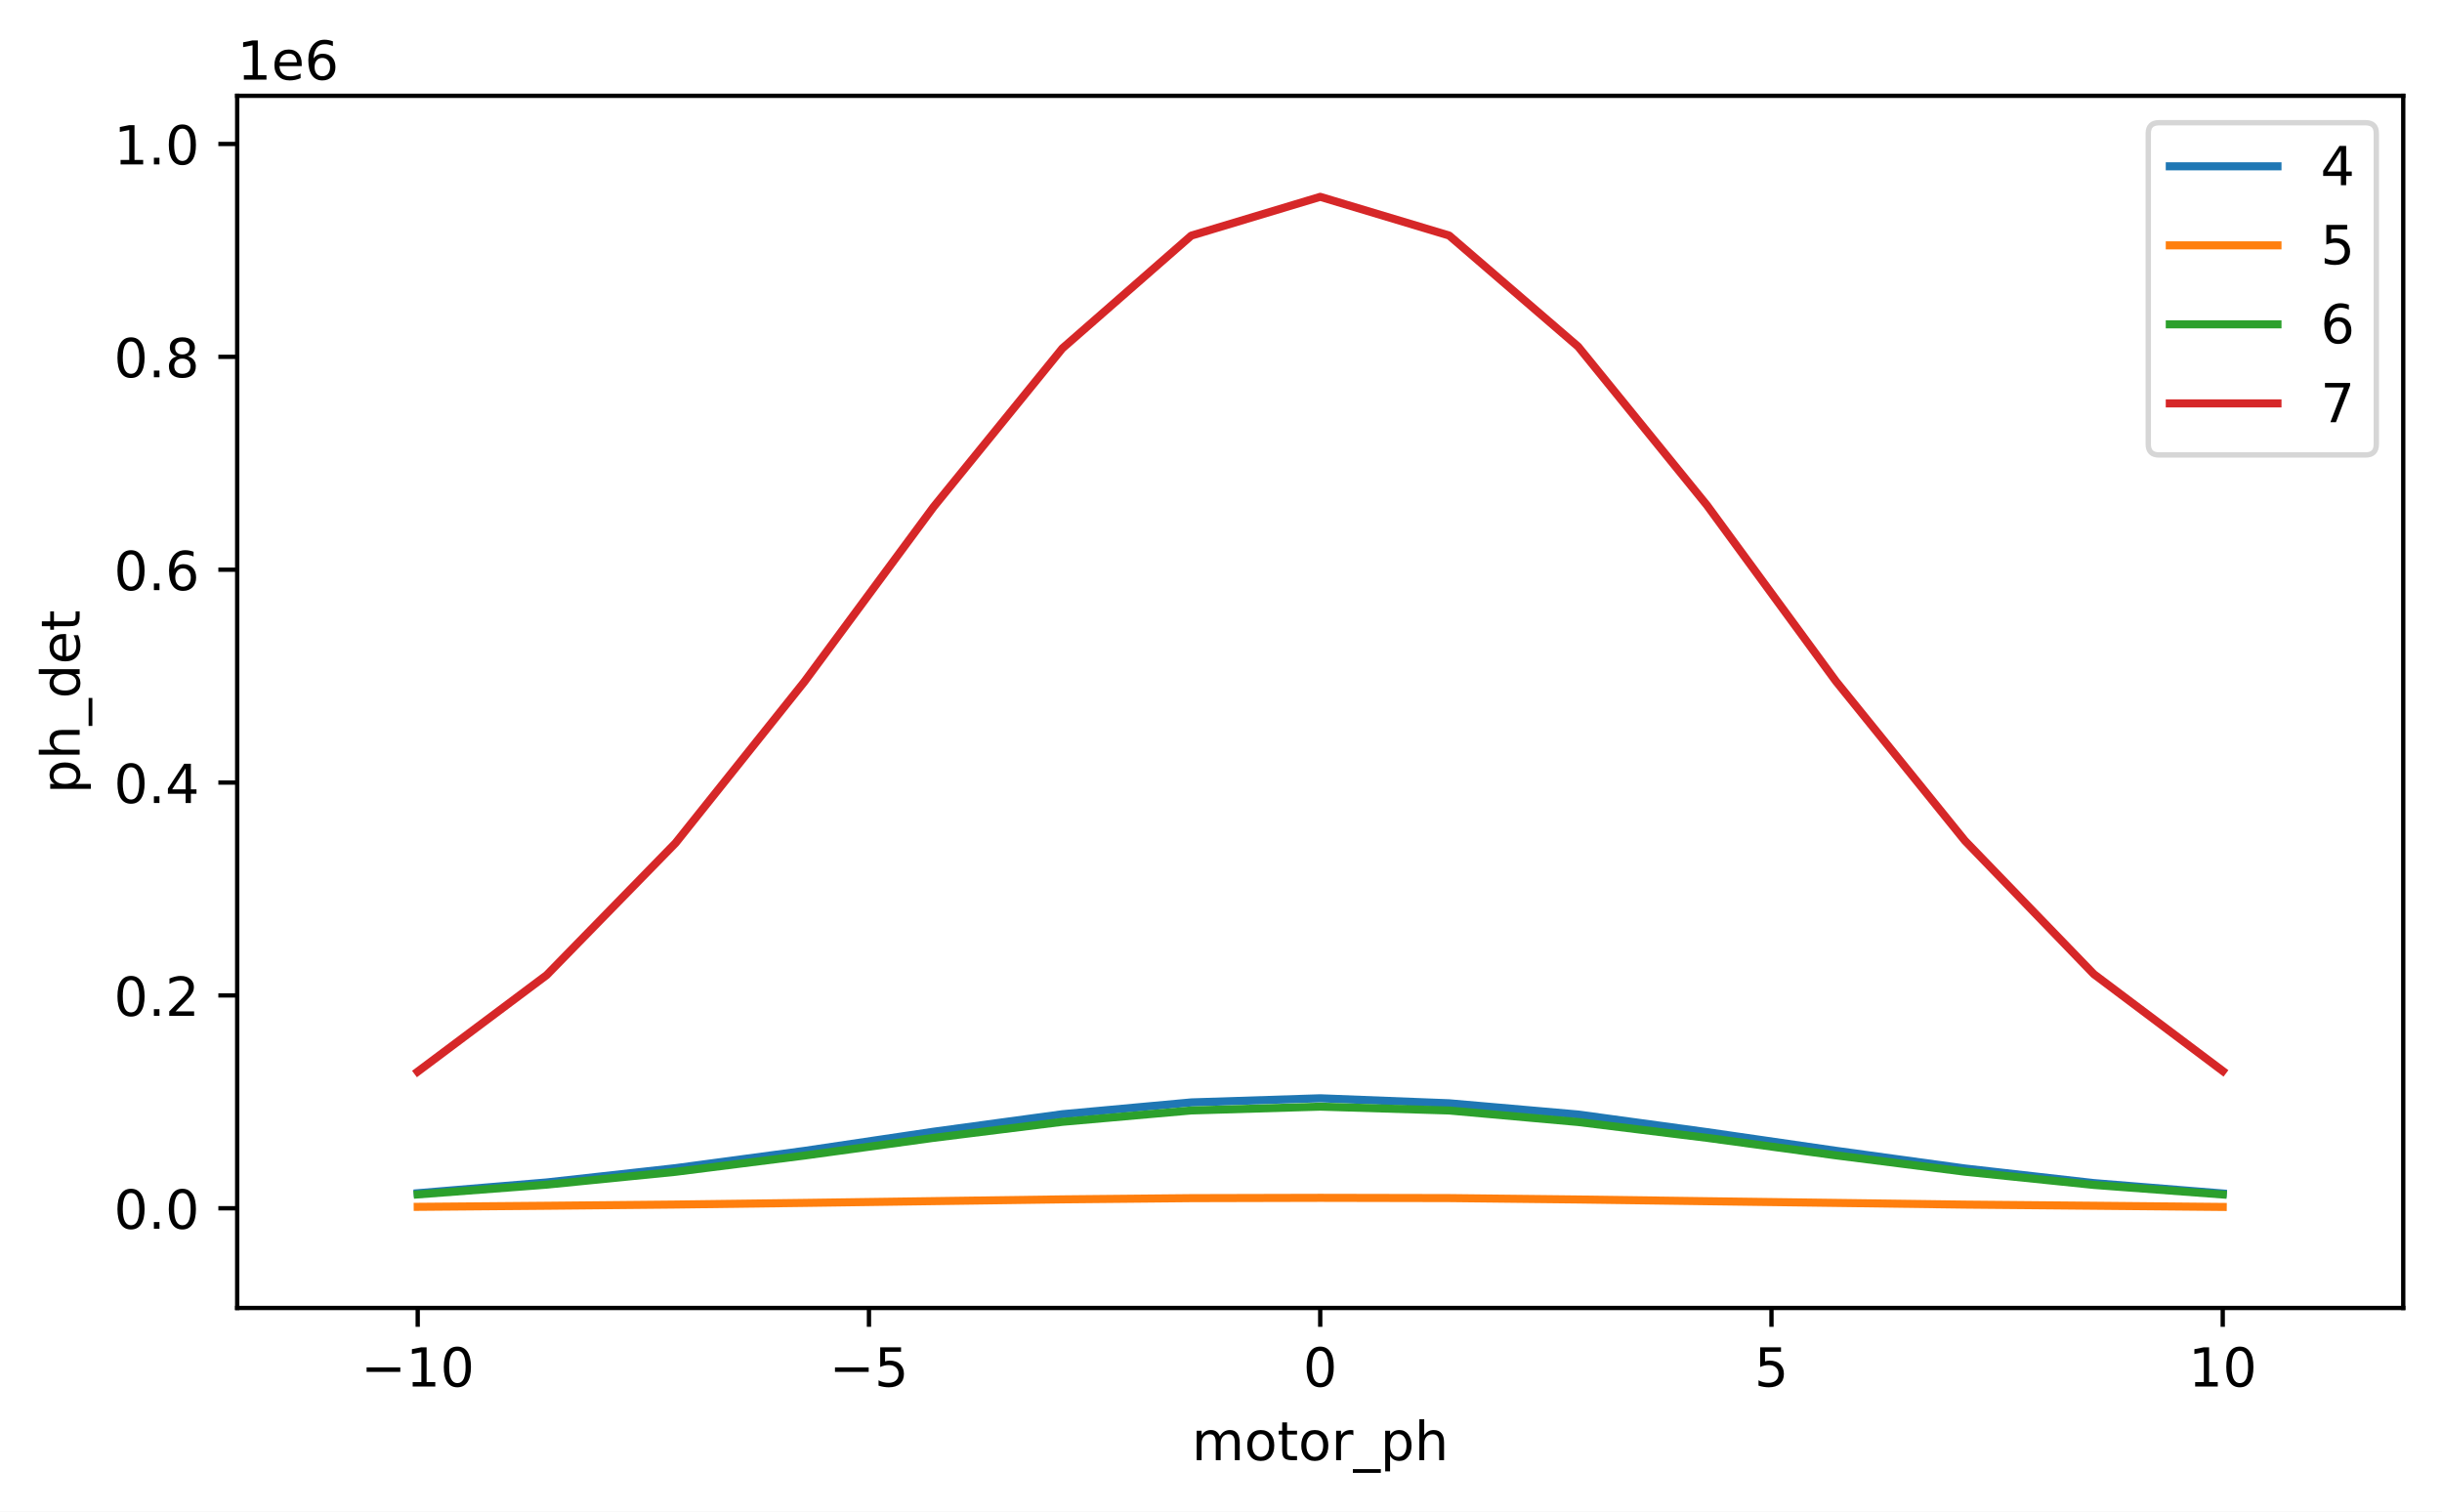
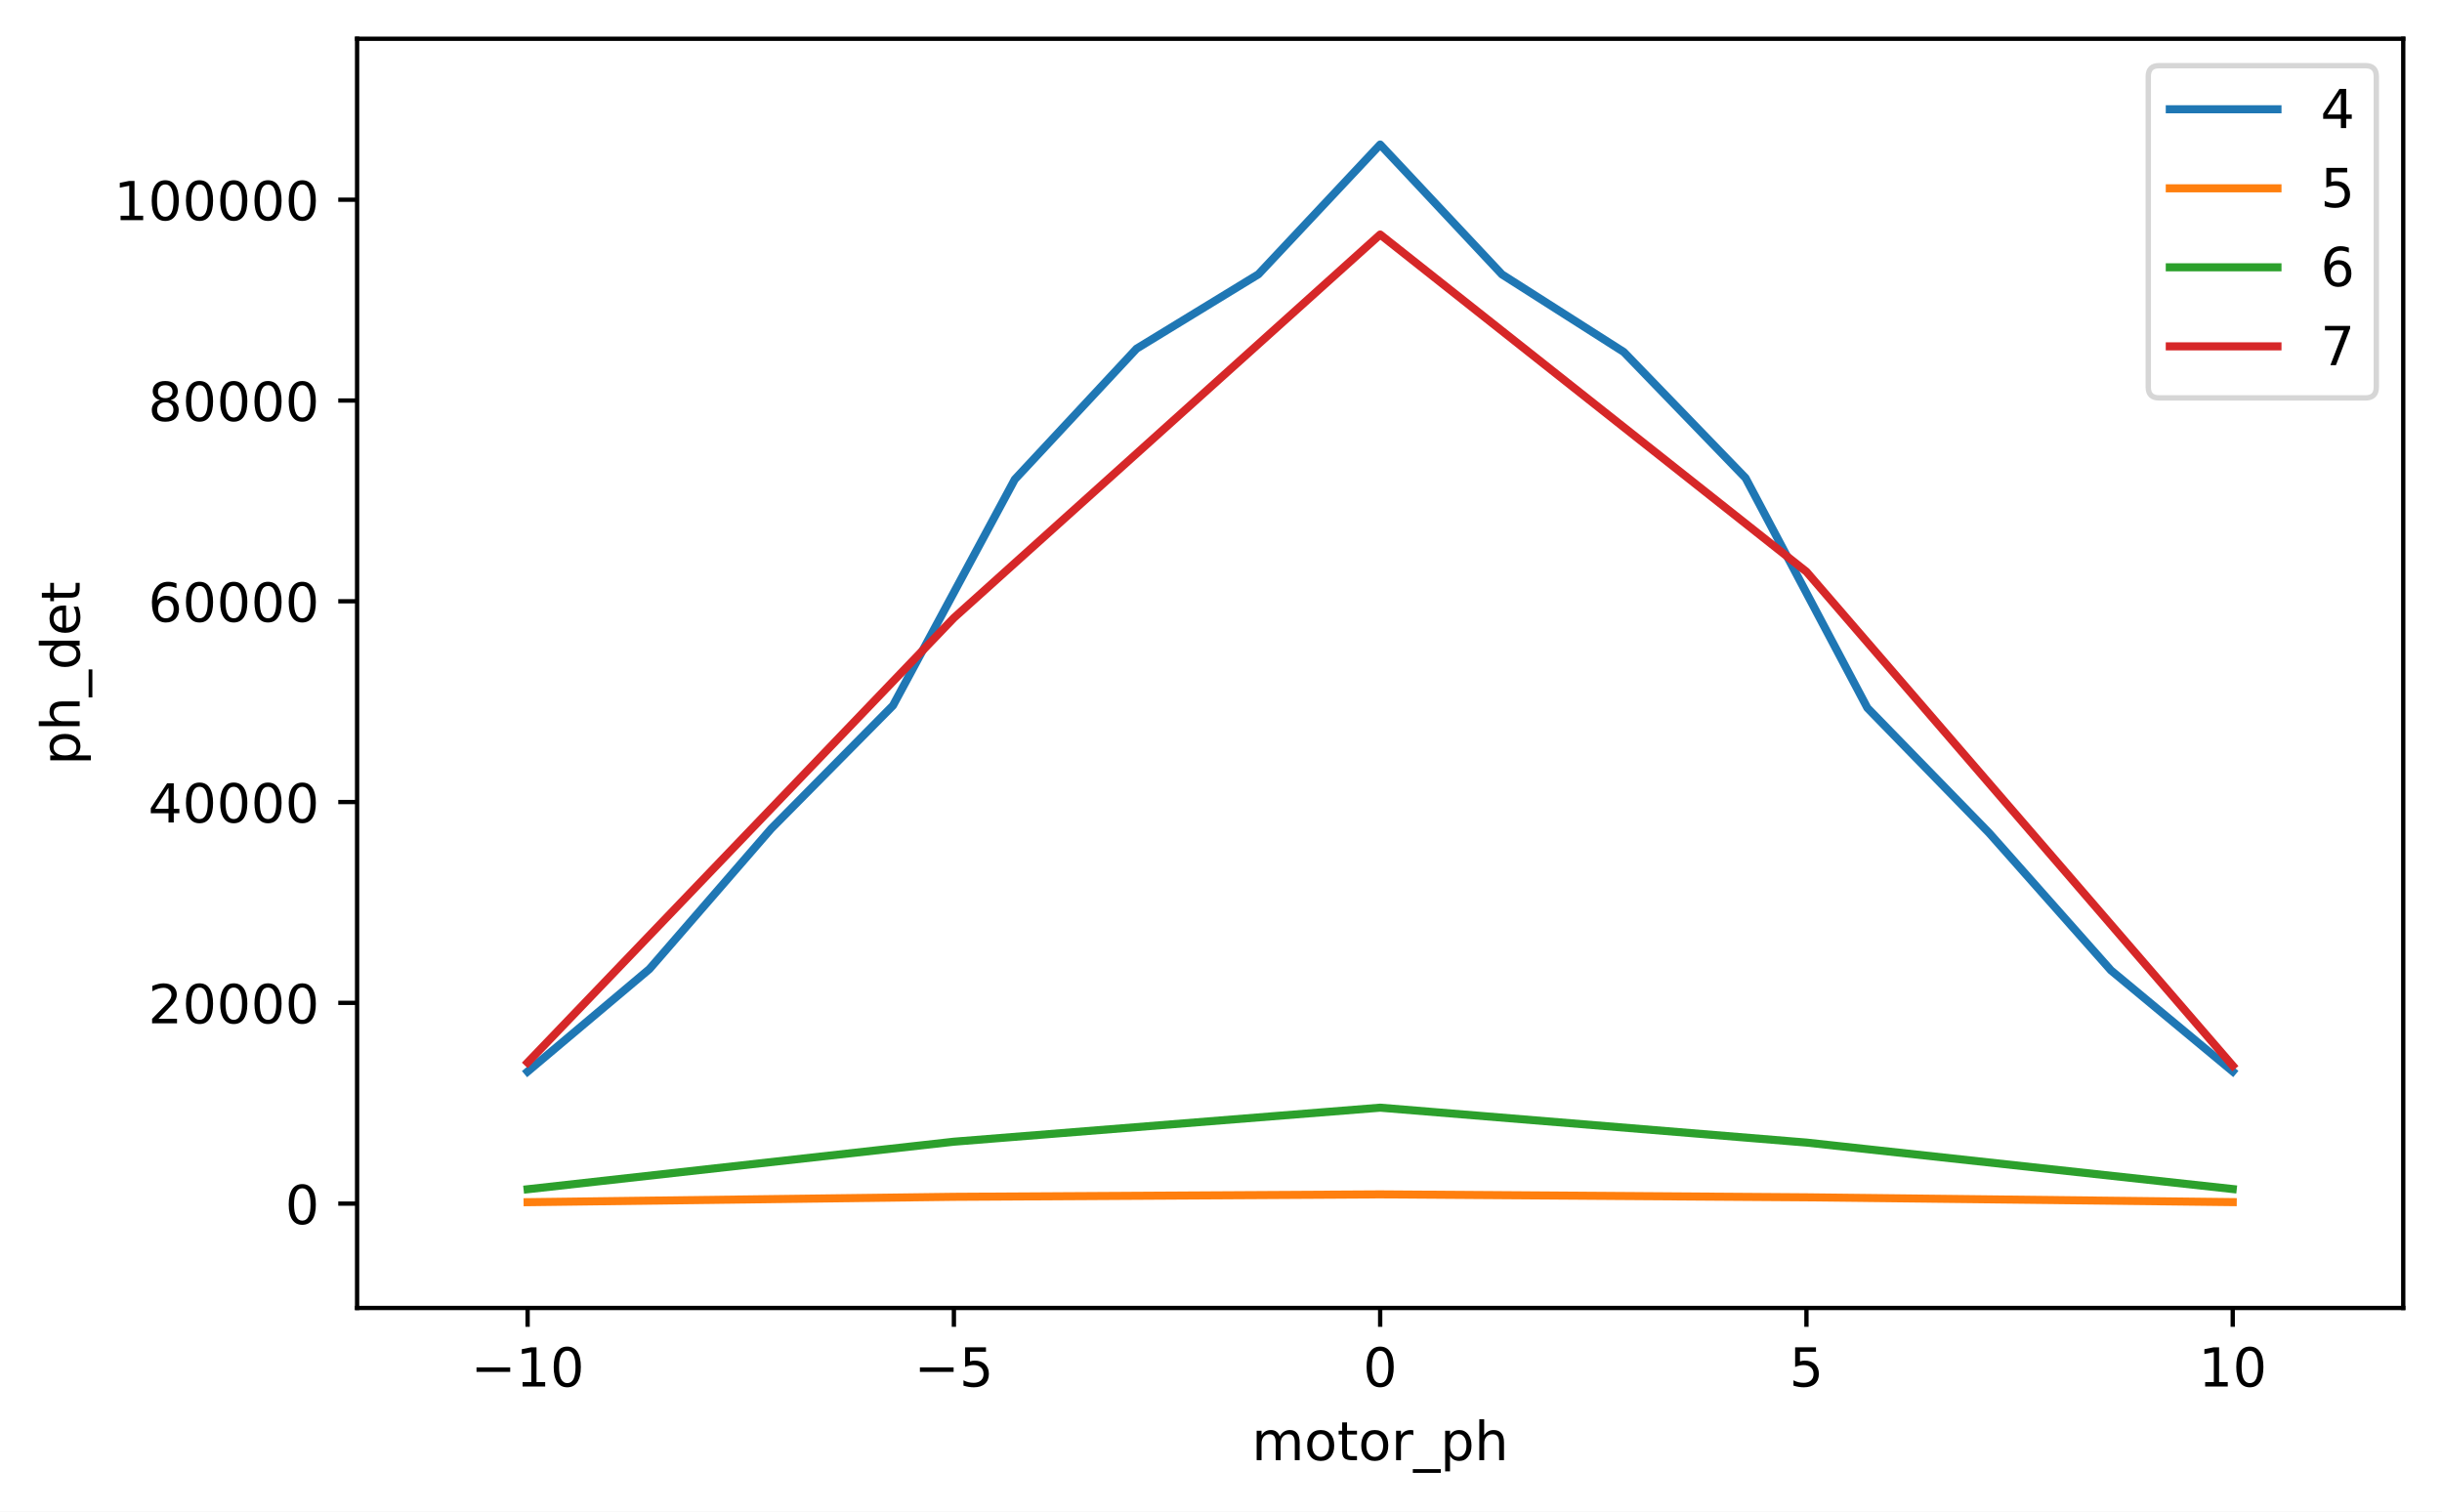
<svg xmlns="http://www.w3.org/2000/svg" xmlns:xlink="http://www.w3.org/1999/xlink" height="280.8pt" version="1.1" viewBox="0 0 453.6 280.8" width="453.6pt">
  <defs>
    <style type="text/css">
*{stroke-linecap:butt;stroke-linejoin:round;}
  </style>
  </defs>
  <g id="figure_1">
    <g id="patch_1">
      <path d="M 0 280.8  L 453.6 280.8  L 453.6 0  L 0 0  z " style="fill:#ffffff;" />
    </g>
    <g id="axes_1">
      <g id="patch_2">
-         <path d="M 44.059 242.966  L 446.4 242.966  L 446.4 17.798  L 44.059 17.798  z " style="fill:#ffffff;" />
+         <path d="M 66.331 242.966  L 446.4 242.966  L 446.4 7.2  L 66.331 7.2  z " style="fill:#ffffff;" />
      </g>
      <g id="matplotlib.axis_1">
        <g id="xtick_1">
          <g id="line2d_1">
            <defs>
-               <path d="M 0 0  L 0 3.5  " id="m0cbd05f9dd" style="stroke:#000000;stroke-width:0.8;" />
-             </defs>
-             <g>
-               <use style="stroke:#000000;stroke-width:0.8;" x="77.588" xlink:href="#m0cbd05f9dd" y="242.966" />
+               <path d="M 0 0  L 0 3.5  " id="m6d7dda8db9" style="stroke:#000000;stroke-width:0.8;" />
+             </defs>
+             <g>
+               <use style="stroke:#000000;stroke-width:0.8;" x="98.004" xlink:href="#m6d7dda8db9" y="242.966" />
            </g>
          </g>
          <g id="text_1">
            <defs>
              <path d="M 10.594 35.5  L 73.188 35.5  L 73.188 27.203  L 10.594 27.203  z " id="DejaVuSans-8722" />
              <path d="M 12.406 8.297  L 28.516 8.297  L 28.516 63.922  L 10.984 60.406  L 10.984 69.391  L 28.422 72.906  L 38.281 72.906  L 38.281 8.297  L 54.391 8.297  L 54.391 0  L 12.406 0  z " id="DejaVuSans-49" />
              <path d="M 31.781 66.406  Q 24.172 66.406 20.328 58.906  Q 16.5 51.422 16.5 36.375  Q 16.5 21.391 20.328 13.891  Q 24.172 6.391 31.781 6.391  Q 39.453 6.391 43.281 13.891  Q 47.125 21.391 47.125 36.375  Q 47.125 51.422 43.281 58.906  Q 39.453 66.406 31.781 66.406  z M 31.781 74.219  Q 44.047 74.219 50.516 64.516  Q 56.984 54.828 56.984 36.375  Q 56.984 17.969 50.516 8.266  Q 44.047 -1.422 31.781 -1.422  Q 19.531 -1.422 13.062 8.266  Q 6.594 17.969 6.594 36.375  Q 6.594 54.828 13.062 64.516  Q 19.531 74.219 31.781 74.219  z " id="DejaVuSans-48" />
            </defs>
-             <g transform="translate(67.03542 257.5641)scale(0.1 -0.1)">
+             <g transform="translate(87.4513 257.5641)scale(0.1 -0.1)">
              <use xlink:href="#DejaVuSans-8722" />
              <use x="83.789" xlink:href="#DejaVuSans-49" />
              <use x="147.412" xlink:href="#DejaVuSans-48" />
            </g>
          </g>
        </g>
        <g id="xtick_2">
          <g id="line2d_2">
            <g>
-               <use style="stroke:#000000;stroke-width:0.8;" x="161.409" xlink:href="#m0cbd05f9dd" y="242.966" />
+               <use style="stroke:#000000;stroke-width:0.8;" x="177.185" xlink:href="#m6d7dda8db9" y="242.966" />
            </g>
          </g>
          <g id="text_2">
            <defs>
              <path d="M 10.797 72.906  L 49.516 72.906  L 49.516 64.594  L 19.828 64.594  L 19.828 46.734  Q 21.969 47.469 24.109 47.828  Q 26.266 48.188 28.422 48.188  Q 40.625 48.188 47.75 41.5  Q 54.891 34.812 54.891 23.391  Q 54.891 11.625 47.562 5.094  Q 40.234 -1.422 26.906 -1.422  Q 22.312 -1.422 17.547 -0.641  Q 12.797 0.141 7.719 1.703  L 7.719 11.625  Q 12.109 9.234 16.797 8.062  Q 21.484 6.891 26.703 6.891  Q 35.156 6.891 40.078 11.328  Q 45.016 15.766 45.016 23.391  Q 45.016 31 40.078 35.438  Q 35.156 39.891 26.703 39.891  Q 22.75 39.891 18.812 39.016  Q 14.891 38.141 10.797 36.281  z " id="DejaVuSans-53" />
            </defs>
-             <g transform="translate(154.0376 257.5641)scale(0.1 -0.1)">
+             <g transform="translate(169.8135 257.5641)scale(0.1 -0.1)">
              <use xlink:href="#DejaVuSans-8722" />
              <use x="83.789" xlink:href="#DejaVuSans-53" />
            </g>
          </g>
        </g>
        <g id="xtick_3">
          <g id="line2d_3">
            <g>
-               <use style="stroke:#000000;stroke-width:0.8;" x="245.23" xlink:href="#m0cbd05f9dd" y="242.966" />
+               <use style="stroke:#000000;stroke-width:0.8;" x="256.366" xlink:href="#m6d7dda8db9" y="242.966" />
            </g>
          </g>
          <g id="text_3">
-             <g transform="translate(242.0484 257.5641)scale(0.1 -0.1)">
+             <g transform="translate(253.1844 257.5641)scale(0.1 -0.1)">
              <use xlink:href="#DejaVuSans-48" />
            </g>
          </g>
        </g>
        <g id="xtick_4">
          <g id="line2d_4">
            <g>
-               <use style="stroke:#000000;stroke-width:0.8;" x="329.051" xlink:href="#m0cbd05f9dd" y="242.966" />
+               <use style="stroke:#000000;stroke-width:0.8;" x="335.547" xlink:href="#m6d7dda8db9" y="242.966" />
            </g>
          </g>
          <g id="text_4">
-             <g transform="translate(325.8694 257.5641)scale(0.1 -0.1)">
+             <g transform="translate(332.3654 257.5641)scale(0.1 -0.1)">
              <use xlink:href="#DejaVuSans-53" />
            </g>
          </g>
        </g>
        <g id="xtick_5">
          <g id="line2d_5">
            <g>
-               <use style="stroke:#000000;stroke-width:0.8;" x="412.872" xlink:href="#m0cbd05f9dd" y="242.966" />
+               <use style="stroke:#000000;stroke-width:0.8;" x="414.728" xlink:href="#m6d7dda8db9" y="242.966" />
            </g>
          </g>
          <g id="text_5">
-             <g transform="translate(406.5091 257.5641)scale(0.1 -0.1)">
+             <g transform="translate(408.3651 257.5641)scale(0.1 -0.1)">
              <use xlink:href="#DejaVuSans-49" />
              <use x="63.623" xlink:href="#DejaVuSans-48" />
            </g>
          </g>
        </g>
        <g id="text_6">
          <defs>
            <path d="M 52 44.188  Q 55.375 50.25 60.062 53.125  Q 64.75 56 71.094 56  Q 79.641 56 84.281 50.016  Q 88.922 44.047 88.922 33.016  L 88.922 0  L 79.891 0  L 79.891 32.719  Q 79.891 40.578 77.094 44.375  Q 74.312 48.188 68.609 48.188  Q 61.625 48.188 57.562 43.547  Q 53.516 38.922 53.516 30.906  L 53.516 0  L 44.484 0  L 44.484 32.719  Q 44.484 40.625 41.703 44.406  Q 38.922 48.188 33.109 48.188  Q 26.219 48.188 22.156 43.531  Q 18.109 38.875 18.109 30.906  L 18.109 0  L 9.078 0  L 9.078 54.688  L 18.109 54.688  L 18.109 46.188  Q 21.188 51.219 25.484 53.609  Q 29.781 56 35.688 56  Q 41.656 56 45.828 52.969  Q 50 49.953 52 44.188  z " id="DejaVuSans-109" />
            <path d="M 30.609 48.391  Q 23.391 48.391 19.188 42.75  Q 14.984 37.109 14.984 27.297  Q 14.984 17.484 19.156 11.844  Q 23.344 6.203 30.609 6.203  Q 37.797 6.203 41.984 11.859  Q 46.188 17.531 46.188 27.297  Q 46.188 37.016 41.984 42.703  Q 37.797 48.391 30.609 48.391  z M 30.609 56  Q 42.328 56 49.016 48.375  Q 55.719 40.766 55.719 27.297  Q 55.719 13.875 49.016 6.219  Q 42.328 -1.422 30.609 -1.422  Q 18.844 -1.422 12.172 6.219  Q 5.516 13.875 5.516 27.297  Q 5.516 40.766 12.172 48.375  Q 18.844 56 30.609 56  z " id="DejaVuSans-111" />
            <path d="M 18.312 70.219  L 18.312 54.688  L 36.812 54.688  L 36.812 47.703  L 18.312 47.703  L 18.312 18.016  Q 18.312 11.328 20.141 9.422  Q 21.969 7.516 27.594 7.516  L 36.812 7.516  L 36.812 0  L 27.594 0  Q 17.188 0 13.234 3.875  Q 9.281 7.766 9.281 18.016  L 9.281 47.703  L 2.688 47.703  L 2.688 54.688  L 9.281 54.688  L 9.281 70.219  z " id="DejaVuSans-116" />
            <path d="M 41.109 46.297  Q 39.594 47.172 37.812 47.578  Q 36.031 48 33.891 48  Q 26.266 48 22.188 43.047  Q 18.109 38.094 18.109 28.812  L 18.109 0  L 9.078 0  L 9.078 54.688  L 18.109 54.688  L 18.109 46.188  Q 20.953 51.172 25.484 53.578  Q 30.031 56 36.531 56  Q 37.453 56 38.578 55.875  Q 39.703 55.766 41.062 55.516  z " id="DejaVuSans-114" />
            <path d="M 50.984 -16.609  L 50.984 -23.578  L -0.984 -23.578  L -0.984 -16.609  z " id="DejaVuSans-95" />
            <path d="M 18.109 8.203  L 18.109 -20.797  L 9.078 -20.797  L 9.078 54.688  L 18.109 54.688  L 18.109 46.391  Q 20.953 51.266 25.266 53.625  Q 29.594 56 35.594 56  Q 45.562 56 51.781 48.094  Q 58.016 40.188 58.016 27.297  Q 58.016 14.406 51.781 6.484  Q 45.562 -1.422 35.594 -1.422  Q 29.594 -1.422 25.266 0.953  Q 20.953 3.328 18.109 8.203  z M 48.688 27.297  Q 48.688 37.203 44.609 42.844  Q 40.531 48.484 33.406 48.484  Q 26.266 48.484 22.188 42.844  Q 18.109 37.203 18.109 27.297  Q 18.109 17.391 22.188 11.75  Q 26.266 6.109 33.406 6.109  Q 40.531 6.109 44.609 11.75  Q 48.688 17.391 48.688 27.297  z " id="DejaVuSans-112" />
            <path d="M 54.891 33.016  L 54.891 0  L 45.906 0  L 45.906 32.719  Q 45.906 40.484 42.875 44.328  Q 39.844 48.188 33.797 48.188  Q 26.516 48.188 22.312 43.547  Q 18.109 38.922 18.109 30.906  L 18.109 0  L 9.078 0  L 9.078 75.984  L 18.109 75.984  L 18.109 46.188  Q 21.344 51.125 25.703 53.562  Q 30.078 56 35.797 56  Q 45.219 56 50.047 50.172  Q 54.891 44.344 54.891 33.016  z " id="DejaVuSans-104" />
          </defs>
-           <g transform="translate(221.382 271.2422)scale(0.1 -0.1)">
+           <g transform="translate(232.518 271.2422)scale(0.1 -0.1)">
            <use xlink:href="#DejaVuSans-109" />
            <use x="97.412" xlink:href="#DejaVuSans-111" />
            <use x="158.594" xlink:href="#DejaVuSans-116" />
            <use x="197.803" xlink:href="#DejaVuSans-111" />
            <use x="258.984" xlink:href="#DejaVuSans-114" />
            <use x="300.098" xlink:href="#DejaVuSans-95" />
            <use x="350.098" xlink:href="#DejaVuSans-112" />
            <use x="413.574" xlink:href="#DejaVuSans-104" />
          </g>
        </g>
      </g>
      <g id="matplotlib.axis_2">
        <g id="ytick_1">
          <g id="line2d_6">
            <defs>
-               <path d="M 0 0  L -3.5 0  " id="m2174b77072" style="stroke:#000000;stroke-width:0.8;" />
-             </defs>
-             <g>
-               <use style="stroke:#000000;stroke-width:0.8;" x="44.059" xlink:href="#m2174b77072" y="224.448" />
+               <path d="M 0 0  L -3.5 0  " id="m78fd772001" style="stroke:#000000;stroke-width:0.8;" />
+             </defs>
+             <g>
+               <use style="stroke:#000000;stroke-width:0.8;" x="66.331" xlink:href="#m78fd772001" y="223.581" />
            </g>
          </g>
          <g id="text_7">
-             <defs>
-               <path d="M 10.688 12.406  L 21 12.406  L 21 0  L 10.688 0  z " id="DejaVuSans-46" />
-             </defs>
-             <g transform="translate(21.15625 228.2475)scale(0.1 -0.1)">
+             <g transform="translate(52.96875 227.3806)scale(0.1 -0.1)">
              <use xlink:href="#DejaVuSans-48" />
-               <use x="63.623" xlink:href="#DejaVuSans-46" />
-               <use x="95.41" xlink:href="#DejaVuSans-48" />
            </g>
          </g>
        </g>
        <g id="ytick_2">
          <g id="line2d_7">
            <g>
-               <use style="stroke:#000000;stroke-width:0.8;" x="44.059" xlink:href="#m2174b77072" y="184.907" />
+               <use style="stroke:#000000;stroke-width:0.8;" x="66.331" xlink:href="#m78fd772001" y="186.285" />
            </g>
          </g>
          <g id="text_8">
            <defs>
              <path d="M 19.188 8.297  L 53.609 8.297  L 53.609 0  L 7.328 0  L 7.328 8.297  Q 12.938 14.109 22.625 23.891  Q 32.328 33.688 34.812 36.531  Q 39.547 41.844 41.422 45.531  Q 43.312 49.219 43.312 52.781  Q 43.312 58.594 39.234 62.25  Q 35.156 65.922 28.609 65.922  Q 23.969 65.922 18.812 64.312  Q 13.672 62.703 7.812 59.422  L 7.812 69.391  Q 13.766 71.781 18.938 73  Q 24.125 74.219 28.422 74.219  Q 39.75 74.219 46.484 68.547  Q 53.219 62.891 53.219 53.422  Q 53.219 48.922 51.531 44.891  Q 49.859 40.875 45.406 35.406  Q 44.188 33.984 37.641 27.219  Q 31.109 20.453 19.188 8.297  z " id="DejaVuSans-50" />
            </defs>
-             <g transform="translate(21.15625 188.7057)scale(0.1 -0.1)">
-               <use xlink:href="#DejaVuSans-48" />
-               <use x="63.623" xlink:href="#DejaVuSans-46" />
-               <use x="95.41" xlink:href="#DejaVuSans-50" />
+             <g transform="translate(27.51875 190.0847)scale(0.1 -0.1)">
+               <use xlink:href="#DejaVuSans-50" />
+               <use x="63.623" xlink:href="#DejaVuSans-48" />
+               <use x="127.246" xlink:href="#DejaVuSans-48" />
+               <use x="190.869" xlink:href="#DejaVuSans-48" />
+               <use x="254.492" xlink:href="#DejaVuSans-48" />
            </g>
          </g>
        </g>
        <g id="ytick_3">
          <g id="line2d_8">
            <g>
-               <use style="stroke:#000000;stroke-width:0.8;" x="44.059" xlink:href="#m2174b77072" y="145.365" />
+               <use style="stroke:#000000;stroke-width:0.8;" x="66.331" xlink:href="#m78fd772001" y="148.99" />
            </g>
          </g>
          <g id="text_9">
            <defs>
              <path d="M 37.797 64.312  L 12.891 25.391  L 37.797 25.391  z M 35.203 72.906  L 47.609 72.906  L 47.609 25.391  L 58.016 25.391  L 58.016 17.188  L 47.609 17.188  L 47.609 0  L 37.797 0  L 37.797 17.188  L 4.891 17.188  L 4.891 26.703  z " id="DejaVuSans-52" />
            </defs>
-             <g transform="translate(21.15625 149.164)scale(0.1 -0.1)">
-               <use xlink:href="#DejaVuSans-48" />
-               <use x="63.623" xlink:href="#DejaVuSans-46" />
-               <use x="95.41" xlink:href="#DejaVuSans-52" />
+             <g transform="translate(27.51875 152.7887)scale(0.1 -0.1)">
+               <use xlink:href="#DejaVuSans-52" />
+               <use x="63.623" xlink:href="#DejaVuSans-48" />
+               <use x="127.246" xlink:href="#DejaVuSans-48" />
+               <use x="190.869" xlink:href="#DejaVuSans-48" />
+               <use x="254.492" xlink:href="#DejaVuSans-48" />
            </g>
          </g>
        </g>
        <g id="ytick_4">
          <g id="line2d_9">
            <g>
-               <use style="stroke:#000000;stroke-width:0.8;" x="44.059" xlink:href="#m2174b77072" y="105.823" />
+               <use style="stroke:#000000;stroke-width:0.8;" x="66.331" xlink:href="#m78fd772001" y="111.694" />
            </g>
          </g>
          <g id="text_10">
            <defs>
              <path d="M 33.016 40.375  Q 26.375 40.375 22.484 35.828  Q 18.609 31.297 18.609 23.391  Q 18.609 15.531 22.484 10.953  Q 26.375 6.391 33.016 6.391  Q 39.656 6.391 43.531 10.953  Q 47.406 15.531 47.406 23.391  Q 47.406 31.297 43.531 35.828  Q 39.656 40.375 33.016 40.375  z M 52.594 71.297  L 52.594 62.312  Q 48.875 64.062 45.094 64.984  Q 41.312 65.922 37.594 65.922  Q 27.828 65.922 22.672 59.328  Q 17.531 52.734 16.797 39.406  Q 19.672 43.656 24.016 45.922  Q 28.375 48.188 33.594 48.188  Q 44.578 48.188 50.953 41.516  Q 57.328 34.859 57.328 23.391  Q 57.328 12.156 50.688 5.359  Q 44.047 -1.422 33.016 -1.422  Q 20.359 -1.422 13.672 8.266  Q 6.984 17.969 6.984 36.375  Q 6.984 53.656 15.188 63.938  Q 23.391 74.219 37.203 74.219  Q 40.922 74.219 44.703 73.484  Q 48.484 72.75 52.594 71.297  z " id="DejaVuSans-54" />
            </defs>
-             <g transform="translate(21.15625 109.6223)scale(0.1 -0.1)">
-               <use xlink:href="#DejaVuSans-48" />
-               <use x="63.623" xlink:href="#DejaVuSans-46" />
-               <use x="95.41" xlink:href="#DejaVuSans-54" />
+             <g transform="translate(27.51875 115.4928)scale(0.1 -0.1)">
+               <use xlink:href="#DejaVuSans-54" />
+               <use x="63.623" xlink:href="#DejaVuSans-48" />
+               <use x="127.246" xlink:href="#DejaVuSans-48" />
+               <use x="190.869" xlink:href="#DejaVuSans-48" />
+               <use x="254.492" xlink:href="#DejaVuSans-48" />
            </g>
          </g>
        </g>
        <g id="ytick_5">
          <g id="line2d_10">
            <g>
-               <use style="stroke:#000000;stroke-width:0.8;" x="44.059" xlink:href="#m2174b77072" y="66.281" />
+               <use style="stroke:#000000;stroke-width:0.8;" x="66.331" xlink:href="#m78fd772001" y="74.398" />
            </g>
          </g>
          <g id="text_11">
            <defs>
              <path d="M 31.781 34.625  Q 24.75 34.625 20.719 30.859  Q 16.703 27.094 16.703 20.516  Q 16.703 13.922 20.719 10.156  Q 24.75 6.391 31.781 6.391  Q 38.812 6.391 42.859 10.172  Q 46.922 13.969 46.922 20.516  Q 46.922 27.094 42.891 30.859  Q 38.875 34.625 31.781 34.625  z M 21.922 38.812  Q 15.578 40.375 12.031 44.719  Q 8.5 49.078 8.5 55.328  Q 8.5 64.062 14.719 69.141  Q 20.953 74.219 31.781 74.219  Q 42.672 74.219 48.875 69.141  Q 55.078 64.062 55.078 55.328  Q 55.078 49.078 51.531 44.719  Q 48 40.375 41.703 38.812  Q 48.828 37.156 52.797 32.312  Q 56.781 27.484 56.781 20.516  Q 56.781 9.906 50.312 4.234  Q 43.844 -1.422 31.781 -1.422  Q 19.734 -1.422 13.25 4.234  Q 6.781 9.906 6.781 20.516  Q 6.781 27.484 10.781 32.312  Q 14.797 37.156 21.922 38.812  z M 18.312 54.391  Q 18.312 48.734 21.844 45.562  Q 25.391 42.391 31.781 42.391  Q 38.141 42.391 41.719 45.562  Q 45.312 48.734 45.312 54.391  Q 45.312 60.062 41.719 63.234  Q 38.141 66.406 31.781 66.406  Q 25.391 66.406 21.844 63.234  Q 18.312 60.062 18.312 54.391  z " id="DejaVuSans-56" />
            </defs>
-             <g transform="translate(21.15625 70.08056)scale(0.1 -0.1)">
-               <use xlink:href="#DejaVuSans-48" />
-               <use x="63.623" xlink:href="#DejaVuSans-46" />
-               <use x="95.41" xlink:href="#DejaVuSans-56" />
+             <g transform="translate(27.51875 78.19683)scale(0.1 -0.1)">
+               <use xlink:href="#DejaVuSans-56" />
+               <use x="63.623" xlink:href="#DejaVuSans-48" />
+               <use x="127.246" xlink:href="#DejaVuSans-48" />
+               <use x="190.869" xlink:href="#DejaVuSans-48" />
+               <use x="254.492" xlink:href="#DejaVuSans-48" />
            </g>
          </g>
        </g>
        <g id="ytick_6">
          <g id="line2d_11">
            <g>
-               <use style="stroke:#000000;stroke-width:0.8;" x="44.059" xlink:href="#m2174b77072" y="26.74" />
+               <use style="stroke:#000000;stroke-width:0.8;" x="66.331" xlink:href="#m78fd772001" y="37.102" />
            </g>
          </g>
          <g id="text_12">
-             <g transform="translate(21.15625 30.53883)scale(0.1 -0.1)">
+             <g transform="translate(21.15625 40.90088)scale(0.1 -0.1)">
              <use xlink:href="#DejaVuSans-49" />
-               <use x="63.623" xlink:href="#DejaVuSans-46" />
-               <use x="95.41" xlink:href="#DejaVuSans-48" />
+               <use x="63.623" xlink:href="#DejaVuSans-48" />
+               <use x="127.246" xlink:href="#DejaVuSans-48" />
+               <use x="190.869" xlink:href="#DejaVuSans-48" />
+               <use x="254.492" xlink:href="#DejaVuSans-48" />
+               <use x="318.115" xlink:href="#DejaVuSans-48" />
            </g>
          </g>
        </g>
        <g id="text_13">
          <defs>
            <path d="M 45.406 46.391  L 45.406 75.984  L 54.391 75.984  L 54.391 0  L 45.406 0  L 45.406 8.203  Q 42.578 3.328 38.25 0.953  Q 33.938 -1.422 27.875 -1.422  Q 17.969 -1.422 11.734 6.484  Q 5.516 14.406 5.516 27.297  Q 5.516 40.188 11.734 48.094  Q 17.969 56 27.875 56  Q 33.938 56 38.25 53.625  Q 42.578 51.266 45.406 46.391  z M 14.797 27.297  Q 14.797 17.391 18.875 11.75  Q 22.953 6.109 30.078 6.109  Q 37.203 6.109 41.297 11.75  Q 45.406 17.391 45.406 27.297  Q 45.406 37.203 41.297 42.844  Q 37.203 48.484 30.078 48.484  Q 22.953 48.484 18.875 42.844  Q 14.797 37.203 14.797 27.297  z " id="DejaVuSans-100" />
            <path d="M 56.203 29.594  L 56.203 25.203  L 14.891 25.203  Q 15.484 15.922 20.484 11.062  Q 25.484 6.203 34.422 6.203  Q 39.594 6.203 44.453 7.469  Q 49.312 8.734 54.109 11.281  L 54.109 2.781  Q 49.266 0.734 44.188 -0.344  Q 39.109 -1.422 33.891 -1.422  Q 20.797 -1.422 13.156 6.188  Q 5.516 13.812 5.516 26.812  Q 5.516 40.234 12.766 48.109  Q 20.016 56 32.328 56  Q 43.359 56 49.781 48.891  Q 56.203 41.797 56.203 29.594  z M 47.219 32.234  Q 47.125 39.594 43.094 43.984  Q 39.062 48.391 32.422 48.391  Q 24.906 48.391 20.391 44.141  Q 15.875 39.891 15.188 32.172  z " id="DejaVuSans-101" />
          </defs>
-           <g transform="translate(14.79844 147.4359)rotate(-90)scale(0.1 -0.1)">
+           <g transform="translate(14.79844 142.1367)rotate(-90)scale(0.1 -0.1)">
            <use xlink:href="#DejaVuSans-112" />
            <use x="63.477" xlink:href="#DejaVuSans-104" />
            <use x="126.855" xlink:href="#DejaVuSans-95" />
            <use x="176.855" xlink:href="#DejaVuSans-100" />
            <use x="240.332" xlink:href="#DejaVuSans-101" />
            <use x="301.855" xlink:href="#DejaVuSans-116" />
          </g>
        </g>
-         <g id="text_14">
-           <g transform="translate(44.05938 14.79844)scale(0.1 -0.1)">
-             <use xlink:href="#DejaVuSans-49" />
-             <use x="63.623" xlink:href="#DejaVuSans-101" />
-             <use x="125.146" xlink:href="#DejaVuSans-54" />
-           </g>
-         </g>
      </g>
      <g id="line2d_12">
-         <path clip-path="url(#p6f1bc2032c)" d="M 77.588 221.651  L 101.537 219.651  L 125.485 216.996  L 149.434 213.788  L 173.383 210.231  L 197.332 206.977  L 221.281 204.783  L 245.23 204.017  L 269.179 204.944  L 293.127 207.031  L 317.076 210.303  L 341.025 213.771  L 364.974 217.057  L 388.923 219.769  L 412.872 221.702  " style="fill:none;stroke:#1f77b4;stroke-linecap:square;stroke-width:1.5;" />
+         <path clip-path="url(#pf6eb876e70)" d="M 98.004 199.052  L 120.627 180.016  L 143.25 153.937  L 165.873 131.058  L 188.496 89.055  L 211.119 64.768  L 233.742 50.957  L 256.366 26.847  L 278.989 50.974  L 301.612 65.385  L 324.235 88.788  L 346.858 131.494  L 369.481 154.731  L 392.104 180.247  L 414.728 199.028  " style="fill:none;stroke:#1f77b4;stroke-linecap:square;stroke-width:1.5;" />
      </g>
      <g id="line2d_13">
-         <path clip-path="url(#p6f1bc2032c)" d="M 77.588 224.183  L 101.537 223.984  L 125.485 223.756  L 149.434 223.452  L 173.383 223.122  L 197.332 222.795  L 221.281 222.569  L 245.23 222.511  L 269.179 222.558  L 293.127 222.817  L 317.076 223.139  L 341.025 223.453  L 364.974 223.768  L 388.923 223.982  L 412.872 224.202  " style="fill:none;stroke:#ff7f0e;stroke-linecap:square;stroke-width:1.5;" />
+         <path clip-path="url(#pf6eb876e70)" d="M 98.004 223.318  L 177.185 222.321  L 256.366 221.866  L 335.547 222.412  L 414.728 223.305  " style="fill:none;stroke:#ff7f0e;stroke-linecap:square;stroke-width:1.5;" />
      </g>
      <g id="line2d_14">
-         <path clip-path="url(#p6f1bc2032c)" d="M 77.588 221.876  L 101.537 220.06  L 125.485 217.674  L 149.434 214.654  L 173.383 211.37  L 197.332 208.391  L 221.281 206.279  L 245.23 205.569  L 269.179 206.285  L 293.127 208.425  L 317.076 211.367  L 341.025 214.619  L 364.974 217.654  L 388.923 220.111  L 412.872 221.892  " style="fill:none;stroke:#2ca02c;stroke-linecap:square;stroke-width:1.5;" />
+         <path clip-path="url(#pf6eb876e70)" d="M 98.004 220.913  L 177.185 212.081  L 256.366 205.761  L 335.547 212.243  L 414.728 220.876  " style="fill:none;stroke:#2ca02c;stroke-linecap:square;stroke-width:1.5;" />
      </g>
      <g id="line2d_15">
-         <path clip-path="url(#p6f1bc2032c)" d="M 77.588 199.062  L 101.537 181.136  L 125.485 156.599  L 149.434 126.611  L 173.383 94.199  L 197.332 64.716  L 221.281 43.768  L 245.23 36.562  L 269.179 43.75  L 293.127 64.374  L 317.076 93.869  L 341.025 126.547  L 364.974 156.16  L 388.923 180.951  L 412.872 198.944  " style="fill:none;stroke:#d62728;stroke-linecap:square;stroke-width:1.5;" />
+         <path clip-path="url(#pf6eb876e70)" d="M 98.004 197.374  L 177.185 114.778  L 256.366 43.565  L 335.547 106.204  L 414.728 197.957  " style="fill:none;stroke:#d62728;stroke-linecap:square;stroke-width:1.5;" />
      </g>
      <g id="patch_3">
-         <path d="M 44.059 242.966  L 44.059 17.798  " style="fill:none;stroke:#000000;stroke-linecap:square;stroke-linejoin:miter;stroke-width:0.8;" />
+         <path d="M 66.331 242.966  L 66.331 7.2  " style="fill:none;stroke:#000000;stroke-linecap:square;stroke-linejoin:miter;stroke-width:0.8;" />
      </g>
      <g id="patch_4">
-         <path d="M 446.4 242.966  L 446.4 17.798  " style="fill:none;stroke:#000000;stroke-linecap:square;stroke-linejoin:miter;stroke-width:0.8;" />
+         <path d="M 446.4 242.966  L 446.4 7.2  " style="fill:none;stroke:#000000;stroke-linecap:square;stroke-linejoin:miter;stroke-width:0.8;" />
      </g>
      <g id="patch_5">
-         <path d="M 44.059 242.966  L 446.4 242.966  " style="fill:none;stroke:#000000;stroke-linecap:square;stroke-linejoin:miter;stroke-width:0.8;" />
+         <path d="M 66.331 242.966  L 446.4 242.966  " style="fill:none;stroke:#000000;stroke-linecap:square;stroke-linejoin:miter;stroke-width:0.8;" />
      </g>
      <g id="patch_6">
-         <path d="M 44.059 17.798  L 446.4 17.798  " style="fill:none;stroke:#000000;stroke-linecap:square;stroke-linejoin:miter;stroke-width:0.8;" />
+         <path d="M 66.331 7.2  L 446.4 7.2  " style="fill:none;stroke:#000000;stroke-linecap:square;stroke-linejoin:miter;stroke-width:0.8;" />
      </g>
      <g id="legend_1">
        <g id="patch_7">
-           <path d="M 401.038 84.511  L 439.4 84.511  Q 441.4 84.511 441.4 82.511  L 441.4 24.798  Q 441.4 22.798 439.4 22.798  L 401.038 22.798  Q 399.038 22.798 399.038 24.798  L 399.038 82.511  Q 399.038 84.511 401.038 84.511  z " style="fill:#ffffff;opacity:0.8;stroke:#cccccc;stroke-linejoin:miter;" />
+           <path d="M 401.038 73.912  L 439.4 73.912  Q 441.4 73.912 441.4 71.912  L 441.4 14.2  Q 441.4 12.2 439.4 12.2  L 401.038 12.2  Q 399.038 12.2 399.038 14.2  L 399.038 71.912  Q 399.038 73.912 401.038 73.912  z " style="fill:#ffffff;opacity:0.8;stroke:#cccccc;stroke-linejoin:miter;" />
        </g>
        <g id="line2d_16">
-           <path d="M 403.038 30.897  L 423.038 30.897  " style="fill:none;stroke:#1f77b4;stroke-linecap:square;stroke-width:1.5;" />
+           <path d="M 403.038 20.298  L 423.038 20.298  " style="fill:none;stroke:#1f77b4;stroke-linecap:square;stroke-width:1.5;" />
        </g>
        <g id="line2d_17" />
+         <g id="text_14">
+           <g transform="translate(431.0375 23.79844)scale(0.1 -0.1)">
+             <use xlink:href="#DejaVuSans-52" />
+           </g>
+         </g>
+         <g id="line2d_18">
+           <path d="M 403.038 34.977  L 423.038 34.977  " style="fill:none;stroke:#ff7f0e;stroke-linecap:square;stroke-width:1.5;" />
+         </g>
+         <g id="line2d_19" />
        <g id="text_15">
-           <g transform="translate(431.0375 34.39688)scale(0.1 -0.1)">
-             <use xlink:href="#DejaVuSans-52" />
-           </g>
-         </g>
-         <g id="line2d_18">
-           <path d="M 403.038 45.575  L 423.038 45.575  " style="fill:none;stroke:#ff7f0e;stroke-linecap:square;stroke-width:1.5;" />
-         </g>
-         <g id="line2d_19" />
+           <g transform="translate(431.0375 38.47656)scale(0.1 -0.1)">
+             <use xlink:href="#DejaVuSans-53" />
+           </g>
+         </g>
+         <g id="line2d_20">
+           <path d="M 403.038 49.655  L 423.038 49.655  " style="fill:none;stroke:#2ca02c;stroke-linecap:square;stroke-width:1.5;" />
+         </g>
+         <g id="line2d_21" />
        <g id="text_16">
-           <g transform="translate(431.0375 49.075)scale(0.1 -0.1)">
-             <use xlink:href="#DejaVuSans-53" />
-           </g>
-         </g>
-         <g id="line2d_20">
-           <path d="M 403.038 60.253  L 423.038 60.253  " style="fill:none;stroke:#2ca02c;stroke-linecap:square;stroke-width:1.5;" />
-         </g>
-         <g id="line2d_21" />
+           <g transform="translate(431.0375 53.15469)scale(0.1 -0.1)">
+             <use xlink:href="#DejaVuSans-54" />
+           </g>
+         </g>
+         <g id="line2d_22">
+           <path d="M 403.038 64.333  L 423.038 64.333  " style="fill:none;stroke:#d62728;stroke-linecap:square;stroke-width:1.5;" />
+         </g>
+         <g id="line2d_23" />
        <g id="text_17">
-           <g transform="translate(431.0375 63.75312)scale(0.1 -0.1)">
-             <use xlink:href="#DejaVuSans-54" />
-           </g>
-         </g>
-         <g id="line2d_22">
-           <path d="M 403.038 74.931  L 423.038 74.931  " style="fill:none;stroke:#d62728;stroke-linecap:square;stroke-width:1.5;" />
-         </g>
-         <g id="line2d_23" />
-         <g id="text_18">
          <defs>
            <path d="M 8.203 72.906  L 55.078 72.906  L 55.078 68.703  L 28.609 0  L 18.312 0  L 43.219 64.594  L 8.203 64.594  z " id="DejaVuSans-55" />
          </defs>
-           <g transform="translate(431.0375 78.43125)scale(0.1 -0.1)">
+           <g transform="translate(431.0375 67.83281)scale(0.1 -0.1)">
            <use xlink:href="#DejaVuSans-55" />
          </g>
        </g>
      </g>
    </g>
  </g>
  <defs>
-     <clipPath id="p6f1bc2032c">
-       <rect height="225.167" width="402.341" x="44.059" y="17.798" />
+     <clipPath id="pf6eb876e70">
+       <rect height="235.766" width="380.069" x="66.331" y="7.2" />
    </clipPath>
  </defs>
</svg>
